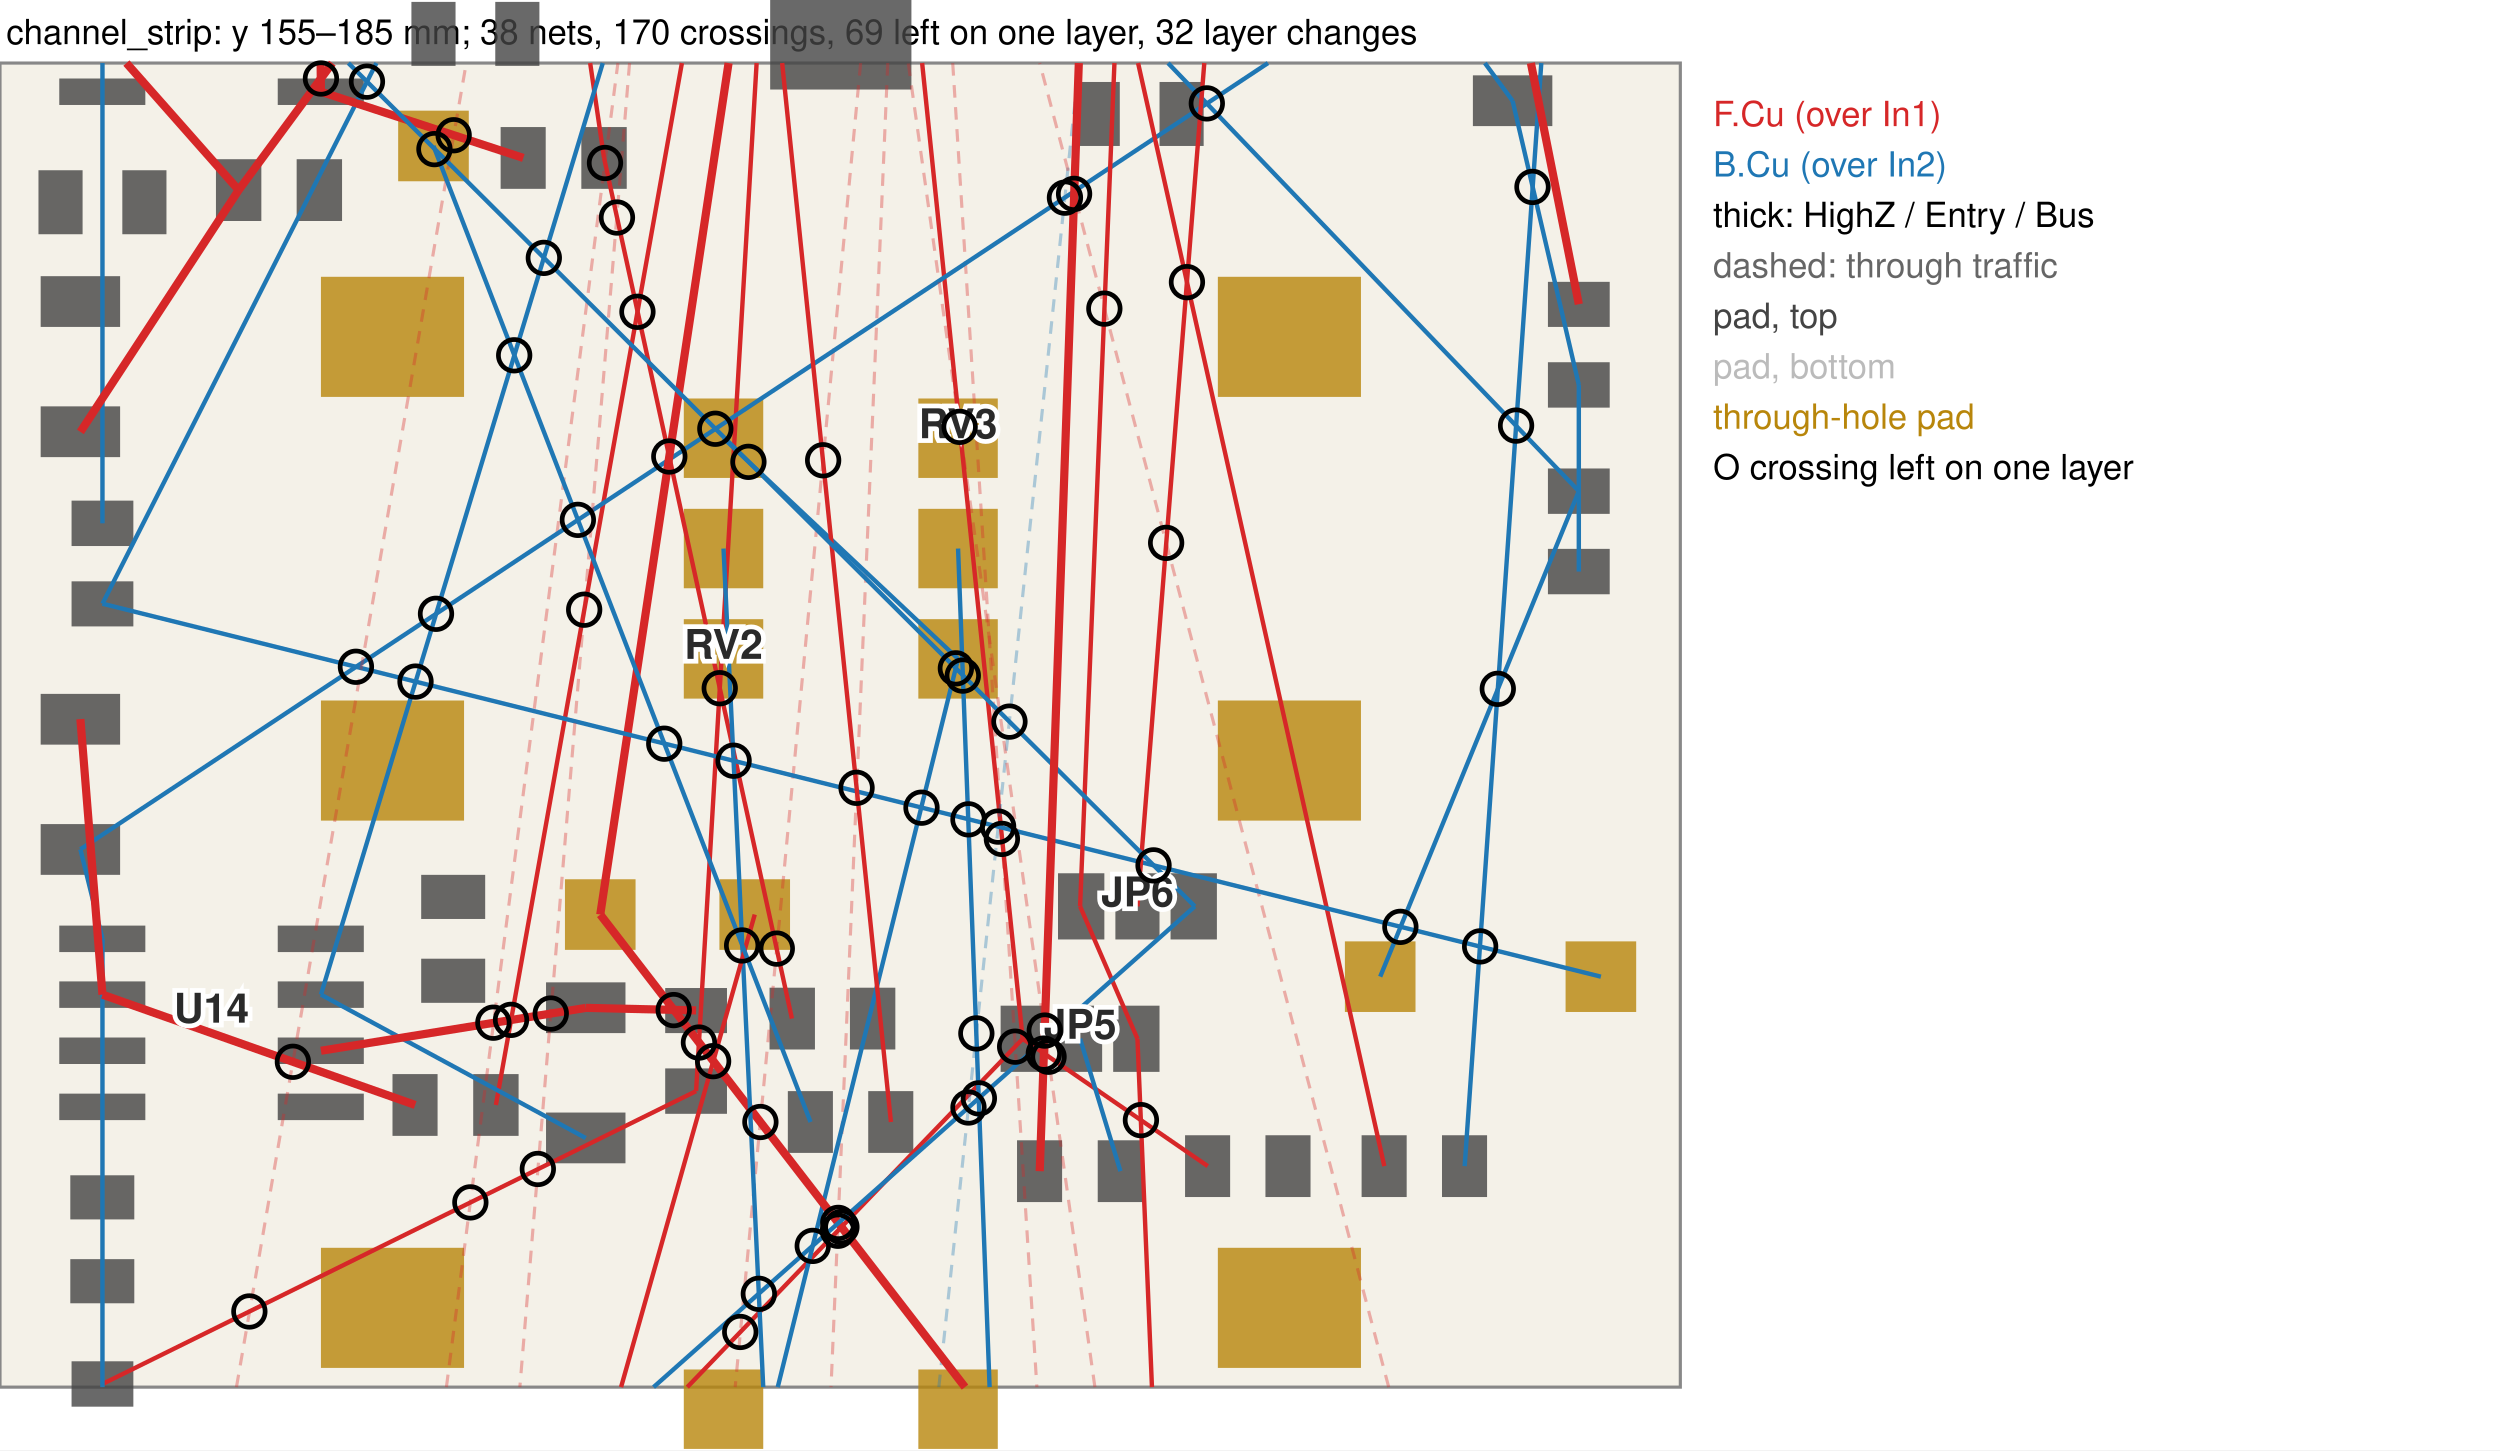
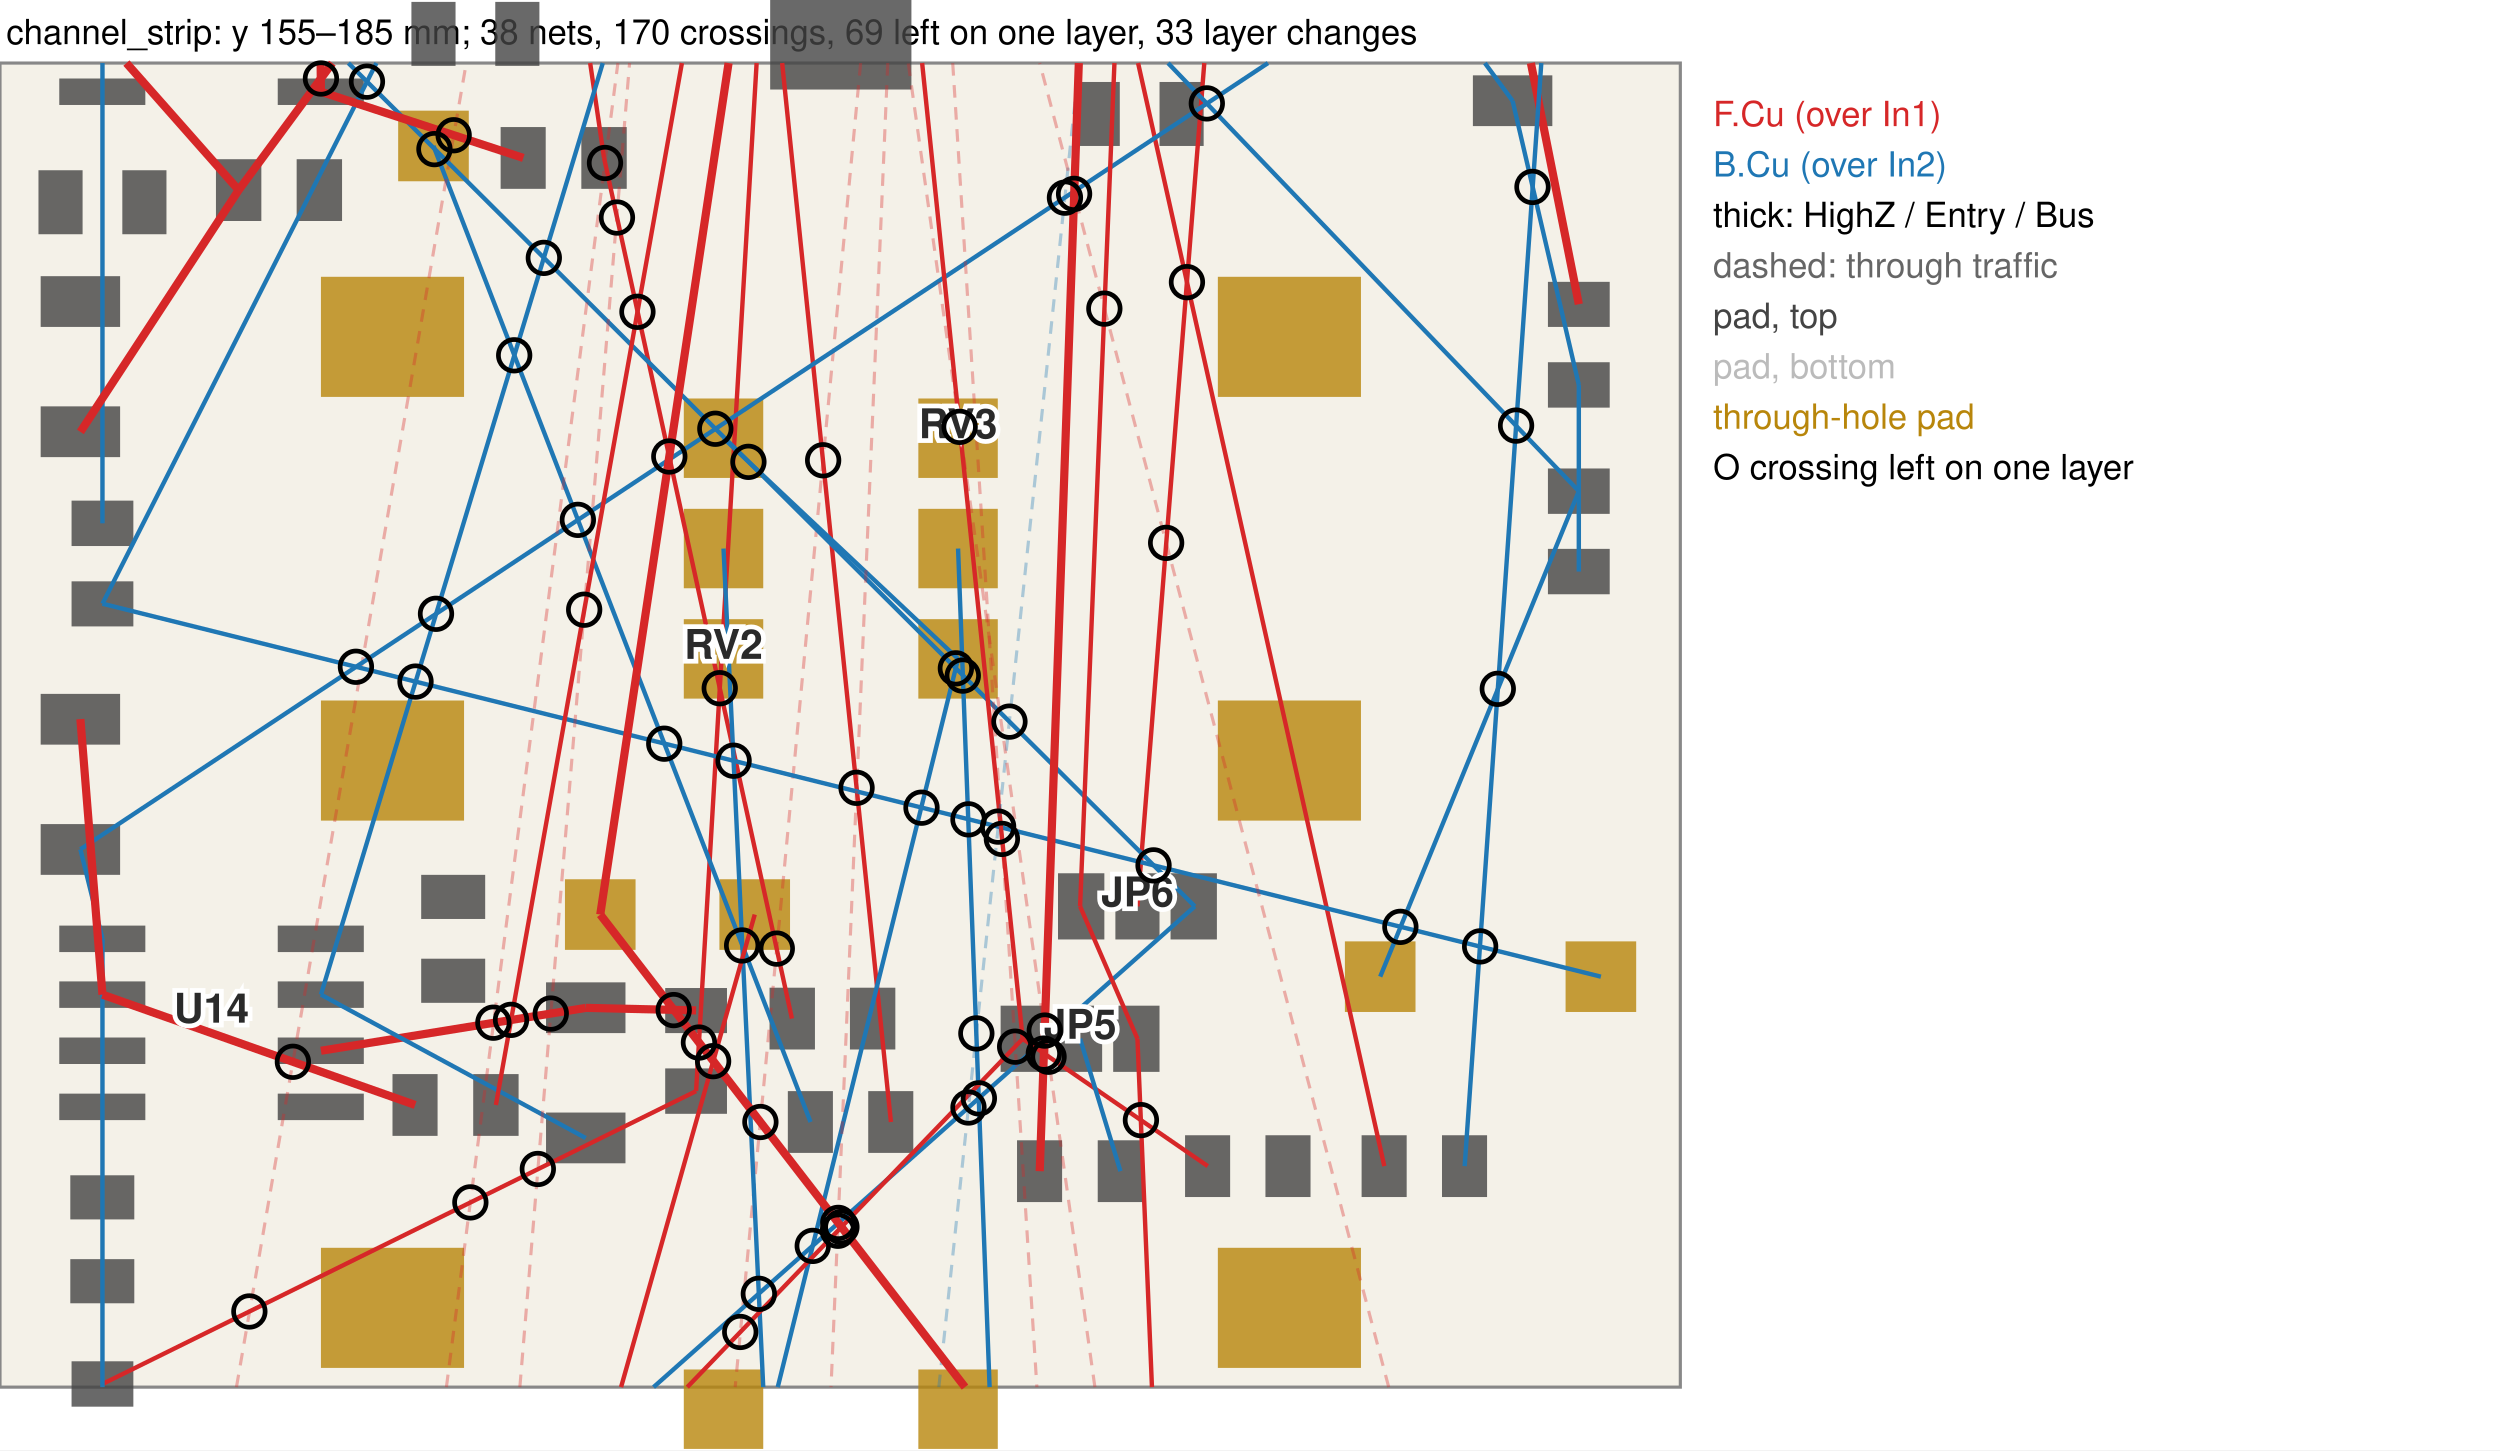
<svg xmlns="http://www.w3.org/2000/svg" width="793" height="460" font-family="Helvetica" font-size="11">
  <rect x="0" y="0" width="793" height="460" fill="white" />
  <rect x="0" y="20" width="533" height="420" fill="#f4f1e8" stroke="#888" />
-   <text x="2" y="14">channel_strip: y 155–185 mm; 38 nets, 170 crossings, 69 left on one layer, 32 layer changes</text>
-   <rect x="375.9" y="360.1" width="14.3" height="19.6" fill="#444" opacity="0.8" />
-   <rect x="401.4" y="360.1" width="14.3" height="19.6" fill="#444" opacity="0.8" />
-   <rect x="22.3" y="399.4" width="20.3" height="14.0" fill="#444" opacity="0.8" />
-   <rect x="22.3" y="372.8" width="20.3" height="14.0" fill="#444" opacity="0.8" />
-   <rect x="130.5" y="0.6" width="14.0" height="20.3" fill="#444" opacity="0.8" />
-   <rect x="157.1" y="0.6" width="14.0" height="20.3" fill="#444" opacity="0.8" />
-   <rect x="341.2" y="26.0" width="14.0" height="20.3" fill="#444" opacity="0.8" />
-   <rect x="367.8" y="26.0" width="14.0" height="20.3" fill="#444" opacity="0.8" />
+   <text x="2" y="14">channel_strip: y 155–185 mm; 38 nets, 170 crossings, 69 left on one layer, 33 layer changes</text>
+   <rect x="211.0" y="338.9" width="19.6" height="14.4" fill="#444" opacity="0.8" />
+   <rect x="211.0" y="313.4" width="19.6" height="14.3" fill="#444" opacity="0.8" />
+   <rect x="275.4" y="346.1" width="14.3" height="19.6" fill="#444" opacity="0.8" />
+   <rect x="249.9" y="346.1" width="14.3" height="19.6" fill="#444" opacity="0.8" />
+   <rect x="386.3" y="395.8" width="45.4" height="38.1" fill="#b8860b" opacity="0.8" />
+   <rect x="291.3" y="434.4" width="25.2" height="25.2" fill="#b8860b" opacity="0.8" />
  <rect x="244.1" y="313.3" width="14.4" height="19.6" fill="#444" opacity="0.8" />
  <rect x="269.6" y="313.3" width="14.4" height="19.6" fill="#444" opacity="0.8" />
-   <rect x="431.9" y="360.1" width="14.3" height="19.6" fill="#444" opacity="0.8" />
-   <rect x="457.4" y="360.1" width="14.3" height="19.6" fill="#444" opacity="0.8" />
-   <rect x="426.6" y="298.6" width="22.4" height="22.4" fill="#b8860b" opacity="0.8" />
-   <rect x="496.6" y="298.6" width="22.4" height="22.4" fill="#b8860b" opacity="0.8" />
-   <rect x="184.4" y="40.3" width="14.4" height="19.6" fill="#444" opacity="0.8" />
-   <rect x="158.8" y="40.3" width="14.3" height="19.6" fill="#444" opacity="0.8" />
-   <rect x="173.2" y="352.9" width="25.2" height="16.1" fill="#444" opacity="0.8" />
-   <rect x="173.2" y="311.6" width="25.2" height="16.1" fill="#444" opacity="0.8" />
-   <rect x="244.3" y="-16.4" width="44.8" height="44.8" fill="#444" opacity="0.8" />
+   <rect x="491.0" y="114.9" width="19.6" height="14.4" fill="#444" opacity="0.8" />
+   <rect x="491.0" y="89.4" width="19.6" height="14.3" fill="#444" opacity="0.8" />
+   <rect x="101.8" y="222.2" width="45.4" height="38.1" fill="#b8860b" opacity="0.8" />
+   <rect x="101.8" y="87.8" width="45.4" height="38.1" fill="#b8860b" opacity="0.8" />
+   <rect x="216.9" y="196.4" width="25.2" height="25.2" fill="#b8860b" opacity="0.8" />
+   <rect x="216.9" y="161.4" width="25.2" height="25.2" fill="#b8860b" opacity="0.8" />
+   <rect x="216.9" y="126.4" width="25.2" height="25.2" fill="#b8860b" opacity="0.8" />
  <rect x="18.8" y="293.6" width="27.3" height="8.4" fill="#444" opacity="0.8" />
  <rect x="18.8" y="311.3" width="27.3" height="8.4" fill="#444" opacity="0.8" />
  <rect x="18.8" y="329.1" width="27.3" height="8.4" fill="#444" opacity="0.8" />
  <rect x="18.8" y="346.9" width="27.3" height="8.4" fill="#444" opacity="0.8" />
  <rect x="88.1" y="346.9" width="27.3" height="8.4" fill="#444" opacity="0.8" />
  <rect x="88.1" y="329.1" width="27.3" height="8.4" fill="#444" opacity="0.8" />
  <rect x="88.1" y="311.3" width="27.3" height="8.4" fill="#444" opacity="0.8" />
  <rect x="88.1" y="293.6" width="27.3" height="8.4" fill="#444" opacity="0.8" />
-   <rect x="491.0" y="174.1" width="19.6" height="14.4" fill="#444" opacity="0.8" />
-   <rect x="491.0" y="148.6" width="19.6" height="14.4" fill="#444" opacity="0.8" />
-   <rect x="22.7" y="184.4" width="19.6" height="14.3" fill="#444" opacity="0.8" />
-   <rect x="22.7" y="158.8" width="19.6" height="14.4" fill="#444" opacity="0.8" />
-   <rect x="211.0" y="338.9" width="19.6" height="14.4" fill="#444" opacity="0.8" />
-   <rect x="211.0" y="313.4" width="19.6" height="14.3" fill="#444" opacity="0.8" />
-   <rect x="133.6" y="304.1" width="20.3" height="14.0" fill="#444" opacity="0.8" />
-   <rect x="133.6" y="277.5" width="20.3" height="14.0" fill="#444" opacity="0.8" />
-   <rect x="18.8" y="24.9" width="27.3" height="8.4" fill="#444" opacity="0.8" />
-   <rect x="88.1" y="24.9" width="27.3" height="8.4" fill="#444" opacity="0.8" />
-   <rect x="150.1" y="340.7" width="14.4" height="19.6" fill="#444" opacity="0.8" />
-   <rect x="124.5" y="340.7" width="14.3" height="19.6" fill="#444" opacity="0.8" />
-   <rect x="12.2" y="54.0" width="14.0" height="20.3" fill="#444" opacity="0.8" />
-   <rect x="38.8" y="54.0" width="14.0" height="20.3" fill="#444" opacity="0.8" />
-   <rect x="386.3" y="395.8" width="45.4" height="38.1" fill="#b8860b" opacity="0.8" />
-   <rect x="291.3" y="434.4" width="25.2" height="25.2" fill="#b8860b" opacity="0.8" />
-   <rect x="101.8" y="222.2" width="45.4" height="38.1" fill="#b8860b" opacity="0.8" />
-   <rect x="101.8" y="87.8" width="45.4" height="38.1" fill="#b8860b" opacity="0.8" />
-   <rect x="216.9" y="196.4" width="25.2" height="25.2" fill="#b8860b" opacity="0.8" />
-   <rect x="216.9" y="161.4" width="25.2" height="25.2" fill="#b8860b" opacity="0.8" />
-   <rect x="216.9" y="126.4" width="25.2" height="25.2" fill="#b8860b" opacity="0.8" />
-   <rect x="12.9" y="128.9" width="25.2" height="16.1" fill="#444" opacity="0.8" />
-   <rect x="12.9" y="87.6" width="25.2" height="16.1" fill="#444" opacity="0.8" />
-   <rect x="275.4" y="346.1" width="14.3" height="19.6" fill="#444" opacity="0.8" />
-   <rect x="249.9" y="346.1" width="14.3" height="19.6" fill="#444" opacity="0.8" />
-   <rect x="22.7" y="431.8" width="19.6" height="14.4" fill="#444" opacity="0.8" />
-   <rect x="491.0" y="114.9" width="19.6" height="14.4" fill="#444" opacity="0.8" />
-   <rect x="491.0" y="89.4" width="19.6" height="14.3" fill="#444" opacity="0.8" />
-   <rect x="348.2" y="361.7" width="14.3" height="19.6" fill="#444" opacity="0.8" />
-   <rect x="322.6" y="361.7" width="14.3" height="19.6" fill="#444" opacity="0.8" />
-   <rect x="101.8" y="395.8" width="45.4" height="38.1" fill="#b8860b" opacity="0.8" />
-   <rect x="216.9" y="434.4" width="25.2" height="25.2" fill="#b8860b" opacity="0.8" />
-   <rect x="335.6" y="277.0" width="14.7" height="21.0" fill="#444" opacity="0.8" />
-   <rect x="353.8" y="277.0" width="14.0" height="21.0" fill="#444" opacity="0.8" />
-   <rect x="371.3" y="277.0" width="14.7" height="21.0" fill="#444" opacity="0.8" />
-   <rect x="68.5" y="50.5" width="14.4" height="19.6" fill="#444" opacity="0.8" />
-   <rect x="94.1" y="50.5" width="14.4" height="19.6" fill="#444" opacity="0.8" />
-   <rect x="317.4" y="319.0" width="14.7" height="21.0" fill="#444" opacity="0.8" />
-   <rect x="335.6" y="319.0" width="14.0" height="21.0" fill="#444" opacity="0.8" />
-   <rect x="353.1" y="319.0" width="14.7" height="21.0" fill="#444" opacity="0.8" />
-   <rect x="12.9" y="261.4" width="25.2" height="16.1" fill="#444" opacity="0.8" />
-   <rect x="12.9" y="220.1" width="25.2" height="16.1" fill="#444" opacity="0.8" />
  <rect x="386.3" y="87.8" width="45.4" height="38.1" fill="#b8860b" opacity="0.8" />
  <rect x="386.3" y="222.2" width="45.4" height="38.1" fill="#b8860b" opacity="0.8" />
  <rect x="291.3" y="126.4" width="25.2" height="25.2" fill="#b8860b" opacity="0.8" />
  <rect x="291.3" y="161.4" width="25.2" height="25.2" fill="#b8860b" opacity="0.8" />
  <rect x="291.3" y="196.4" width="25.2" height="25.2" fill="#b8860b" opacity="0.8" />
+   <rect x="22.7" y="431.8" width="19.6" height="14.4" fill="#444" opacity="0.8" />
+   <rect x="426.6" y="298.6" width="22.4" height="22.4" fill="#b8860b" opacity="0.8" />
+   <rect x="496.6" y="298.6" width="22.4" height="22.4" fill="#b8860b" opacity="0.8" />
+   <rect x="348.2" y="361.7" width="14.3" height="19.6" fill="#444" opacity="0.8" />
+   <rect x="322.6" y="361.7" width="14.3" height="19.6" fill="#444" opacity="0.8" />
+   <rect x="101.8" y="395.8" width="45.4" height="38.1" fill="#b8860b" opacity="0.8" />
+   <rect x="216.9" y="434.4" width="25.2" height="25.2" fill="#b8860b" opacity="0.8" />
+   <rect x="184.4" y="40.3" width="14.4" height="19.6" fill="#444" opacity="0.8" />
+   <rect x="158.8" y="40.3" width="14.3" height="19.6" fill="#444" opacity="0.8" />
+   <rect x="244.3" y="-16.4" width="44.8" height="44.8" fill="#444" opacity="0.8" />
+   <rect x="317.4" y="319.0" width="14.7" height="21.0" fill="#444" opacity="0.8" />
+   <rect x="335.6" y="319.0" width="14.0" height="21.0" fill="#444" opacity="0.8" />
+   <rect x="353.1" y="319.0" width="14.7" height="21.0" fill="#444" opacity="0.8" />
+   <rect x="18.8" y="24.9" width="27.3" height="8.4" fill="#444" opacity="0.8" />
+   <rect x="88.1" y="24.9" width="27.3" height="8.4" fill="#444" opacity="0.8" />
+   <rect x="173.2" y="352.9" width="25.2" height="16.1" fill="#444" opacity="0.8" />
+   <rect x="173.2" y="311.6" width="25.2" height="16.1" fill="#444" opacity="0.8" />
+   <rect x="12.2" y="54.0" width="14.0" height="20.3" fill="#444" opacity="0.8" />
+   <rect x="38.8" y="54.0" width="14.0" height="20.3" fill="#444" opacity="0.8" />
+   <rect x="341.2" y="26.0" width="14.0" height="20.3" fill="#444" opacity="0.8" />
+   <rect x="367.8" y="26.0" width="14.0" height="20.3" fill="#444" opacity="0.8" />
+   <rect x="133.6" y="304.1" width="20.3" height="14.0" fill="#444" opacity="0.8" />
+   <rect x="133.6" y="277.5" width="20.3" height="14.0" fill="#444" opacity="0.8" />
  <rect x="467.2" y="23.9" width="25.2" height="16.1" fill="#444" opacity="0.8" />
+   <rect x="491.0" y="174.1" width="19.6" height="14.4" fill="#444" opacity="0.8" />
+   <rect x="491.0" y="148.6" width="19.6" height="14.4" fill="#444" opacity="0.8" />
+   <rect x="12.9" y="261.4" width="25.2" height="16.1" fill="#444" opacity="0.8" />
+   <rect x="12.9" y="220.1" width="25.2" height="16.1" fill="#444" opacity="0.8" />
+   <rect x="375.9" y="360.1" width="14.3" height="19.6" fill="#444" opacity="0.8" />
+   <rect x="401.4" y="360.1" width="14.3" height="19.6" fill="#444" opacity="0.8" />
+   <rect x="150.1" y="340.7" width="14.4" height="19.6" fill="#444" opacity="0.8" />
+   <rect x="124.5" y="340.7" width="14.3" height="19.6" fill="#444" opacity="0.8" />
+   <rect x="431.9" y="360.1" width="14.3" height="19.6" fill="#444" opacity="0.8" />
+   <rect x="457.4" y="360.1" width="14.3" height="19.6" fill="#444" opacity="0.8" />
+   <rect x="68.5" y="50.5" width="14.4" height="19.6" fill="#444" opacity="0.8" />
+   <rect x="94.1" y="50.5" width="14.4" height="19.6" fill="#444" opacity="0.8" />
+   <rect x="130.5" y="0.6" width="14.0" height="20.3" fill="#444" opacity="0.8" />
+   <rect x="157.1" y="0.6" width="14.0" height="20.3" fill="#444" opacity="0.8" />
+   <rect x="22.3" y="399.4" width="20.3" height="14.0" fill="#444" opacity="0.8" />
+   <rect x="22.3" y="372.8" width="20.3" height="14.0" fill="#444" opacity="0.8" />
+   <rect x="12.9" y="128.9" width="25.2" height="16.1" fill="#444" opacity="0.8" />
+   <rect x="12.9" y="87.6" width="25.2" height="16.1" fill="#444" opacity="0.8" />
+   <rect x="22.7" y="184.4" width="19.6" height="14.3" fill="#444" opacity="0.8" />
+   <rect x="22.7" y="158.8" width="19.6" height="14.4" fill="#444" opacity="0.8" />
+   <rect x="335.6" y="277.0" width="14.7" height="21.0" fill="#444" opacity="0.8" />
+   <rect x="353.8" y="277.0" width="14.0" height="21.0" fill="#444" opacity="0.8" />
+   <rect x="371.3" y="277.0" width="14.7" height="21.0" fill="#444" opacity="0.8" />
+   <rect x="126.3" y="35.1" width="22.4" height="22.4" fill="#b8860b" opacity="0.8" />
  <rect x="228.2" y="278.9" width="22.4" height="22.4" fill="#b8860b" opacity="0.8" />
  <rect x="179.2" y="278.9" width="22.4" height="22.4" fill="#b8860b" opacity="0.8" />
-   <rect x="126.3" y="35.1" width="22.4" height="22.4" fill="#b8860b" opacity="0.8" />
-   <line x1="141.6" y1="440.0" x2="196.0" y2="20.0" stroke="#d62728" stroke-width="1" opacity="0.35" stroke-dasharray="4 3" />
-   <line x1="383.1" y1="369.9" x2="324.4" y2="329.5" stroke="#d62728" stroke-width="1.4" />
-   <line x1="324.4" y1="329.5" x2="218.0" y2="440.0" stroke="#d62728" stroke-width="1.4" />
+   <line x1="273.0" y1="20.0" x2="233.2" y2="440.0" stroke="#d62728" stroke-width="1" opacity="0.35" stroke-dasharray="4 3" />
+   <line x1="32.5" y1="20.0" x2="32.5" y2="166.0" stroke="#1f77b4" stroke-width="1.4" />
+   <line x1="382.0" y1="20.0" x2="360.8" y2="287.5" stroke="#d62728" stroke-width="1.4" />
+   <line x1="361.0" y1="20.0" x2="439.1" y2="369.9" stroke="#d62728" stroke-width="1.4" />
+   <line x1="485.6" y1="20.0" x2="500.8" y2="96.5" stroke="#d62728" stroke-width="2.6" />
+   <line x1="220.8" y1="346.1" x2="32.5" y2="439.0" stroke="#d62728" stroke-width="1.4" />
+   <line x1="220.8" y1="346.1" x2="240.0" y2="20.0" stroke="#d62728" stroke-width="1.4" />
+   <line x1="220.8" y1="320.5" x2="185.8" y2="319.7" stroke="#d62728" stroke-width="2.6" />
+   <line x1="185.8" y1="319.7" x2="101.8" y2="333.3" stroke="#d62728" stroke-width="2.6" />
+   <line x1="282.6" y1="355.9" x2="248.1" y2="20.0" stroke="#d62728" stroke-width="1.4" />
+   <line x1="257.1" y1="355.9" x2="137.5" y2="46.3" stroke="#1f77b4" stroke-width="1.4" />
+   <line x1="251.2" y1="323.1" x2="191.6" y2="50.1" stroke="#d62728" stroke-width="1.4" />
+   <line x1="191.6" y1="50.1" x2="187.2" y2="20.0" stroke="#d62728" stroke-width="1.4" />
+   <line x1="500.8" y1="122.1" x2="500.8" y2="181.3" stroke="#1f77b4" stroke-width="1.4" />
+   <line x1="500.8" y1="122.1" x2="479.8" y2="32.0" stroke="#1f77b4" stroke-width="1.4" />
+   <line x1="479.8" y1="32.0" x2="471.0" y2="20.0" stroke="#1f77b4" stroke-width="1.4" />
+   <line x1="229.5" y1="174.0" x2="242.1" y2="440.0" stroke="#1f77b4" stroke-width="1.4" />
+   <line x1="229.5" y1="139.0" x2="303.9" y2="209.0" stroke="#1f77b4" stroke-width="1.4" />
+   <line x1="303.9" y1="209.0" x2="246.7" y2="440.0" stroke="#1f77b4" stroke-width="1.4" />
+   <line x1="75.0" y1="440.0" x2="147.9" y2="20.0" stroke="#d62728" stroke-width="1" opacity="0.35" stroke-dasharray="4 3" />
+   <line x1="370.5" y1="20.0" x2="500.8" y2="155.8" stroke="#1f77b4" stroke-width="1.4" />
+   <line x1="500.8" y1="155.8" x2="437.8" y2="309.8" stroke="#1f77b4" stroke-width="1.4" />
+   <line x1="119.4" y1="20.0" x2="32.5" y2="191.5" stroke="#1f77b4" stroke-width="1.4" />
+   <line x1="32.5" y1="191.5" x2="507.8" y2="309.8" stroke="#1f77b4" stroke-width="1.4" />
+   <line x1="32.5" y1="297.8" x2="25.5" y2="269.4" stroke="#1f77b4" stroke-width="1.4" />
+   <line x1="32.5" y1="297.8" x2="32.5" y2="440.0" stroke="#1f77b4" stroke-width="1.4" />
+   <line x1="25.5" y1="269.4" x2="402.2" y2="20.0" stroke="#1f77b4" stroke-width="1.4" />
+   <line x1="32.5" y1="315.5" x2="25.5" y2="228.1" stroke="#d62728" stroke-width="2.6" />
+   <line x1="32.5" y1="315.5" x2="131.7" y2="350.5" stroke="#d62728" stroke-width="2.6" />
+   <line x1="101.8" y1="315.5" x2="185.8" y2="361.0" stroke="#1f77b4" stroke-width="1.4" />
+   <line x1="101.8" y1="315.5" x2="191.2" y2="20.0" stroke="#1f77b4" stroke-width="1.4" />
+   <line x1="303.9" y1="174.0" x2="313.9" y2="440.0" stroke="#1f77b4" stroke-width="1.4" />
+   <line x1="207.3" y1="440.0" x2="379.0" y2="287.5" stroke="#1f77b4" stroke-width="1.4" />
+   <line x1="379.0" y1="287.5" x2="110.5" y2="20.0" stroke="#1f77b4" stroke-width="1.4" />
+   <line x1="218.0" y1="440.0" x2="324.4" y2="329.5" stroke="#d62728" stroke-width="1.4" />
+   <line x1="324.4" y1="329.5" x2="383.1" y2="369.9" stroke="#d62728" stroke-width="1.4" />
  <line x1="324.4" y1="329.5" x2="292.5" y2="20.0" stroke="#d62728" stroke-width="1.4" />
-   <line x1="471.0" y1="20.0" x2="479.8" y2="32.0" stroke="#1f77b4" stroke-width="1.4" />
-   <line x1="479.8" y1="32.0" x2="500.8" y2="122.1" stroke="#1f77b4" stroke-width="1.4" />
-   <line x1="500.8" y1="122.1" x2="500.8" y2="181.3" stroke="#1f77b4" stroke-width="1.4" />
-   <line x1="273.0" y1="20.0" x2="233.2" y2="440.0" stroke="#d62728" stroke-width="1" opacity="0.35" stroke-dasharray="4 3" />
+   <line x1="297.8" y1="440.0" x2="342.3" y2="20.0" stroke="#1f77b4" stroke-width="1" opacity="0.35" stroke-dasharray="4 3" />
+   <line x1="306.1" y1="440.0" x2="190.4" y2="290.1" stroke="#d62728" stroke-width="2.6" />
+   <line x1="190.4" y1="290.1" x2="231.1" y2="20.0" stroke="#d62728" stroke-width="2.6" />
+   <line x1="355.4" y1="371.5" x2="342.6" y2="329.5" stroke="#1f77b4" stroke-width="1.4" />
+   <line x1="329.8" y1="371.5" x2="342.2" y2="20.0" stroke="#d62728" stroke-width="2.6" />
  <line x1="281.6" y1="20.0" x2="263.6" y2="440.0" stroke="#d62728" stroke-width="1" opacity="0.35" stroke-dasharray="4 3" />
  <line x1="216.3" y1="20.0" x2="157.3" y2="350.5" stroke="#d62728" stroke-width="1.4" />
  <line x1="302.2" y1="20.0" x2="328.9" y2="440.0" stroke="#d62728" stroke-width="1" opacity="0.35" stroke-dasharray="4 3" />
-   <line x1="240.0" y1="20.0" x2="220.8" y2="346.1" stroke="#d62728" stroke-width="1.4" />
-   <line x1="220.8" y1="346.1" x2="32.5" y2="439.0" stroke="#d62728" stroke-width="1.4" />
-   <line x1="402.2" y1="20.0" x2="25.5" y2="269.4" stroke="#1f77b4" stroke-width="1.4" />
-   <line x1="25.5" y1="269.4" x2="32.5" y2="297.8" stroke="#1f77b4" stroke-width="1.4" />
-   <line x1="32.5" y1="297.8" x2="32.5" y2="440.0" stroke="#1f77b4" stroke-width="1.4" />
-   <line x1="251.2" y1="323.1" x2="191.6" y2="50.1" stroke="#d62728" stroke-width="1.4" />
-   <line x1="191.6" y1="50.1" x2="187.2" y2="20.0" stroke="#d62728" stroke-width="1.4" />
-   <line x1="488.9" y1="20.0" x2="464.6" y2="369.9" stroke="#1f77b4" stroke-width="1.4" />
-   <line x1="297.8" y1="440.0" x2="342.3" y2="20.0" stroke="#1f77b4" stroke-width="1" opacity="0.35" stroke-dasharray="4 3" />
-   <line x1="439.1" y1="369.9" x2="361.0" y2="20.0" stroke="#d62728" stroke-width="1.4" />
-   <line x1="440.5" y1="440.0" x2="329.8" y2="20.0" stroke="#d62728" stroke-width="1" opacity="0.35" stroke-dasharray="4 3" />
-   <line x1="246.7" y1="440.0" x2="303.9" y2="209.0" stroke="#1f77b4" stroke-width="1.4" />
-   <line x1="303.9" y1="209.0" x2="229.5" y2="139.0" stroke="#1f77b4" stroke-width="1.4" />
-   <line x1="306.1" y1="440.0" x2="190.4" y2="290.1" stroke="#d62728" stroke-width="2.6" />
-   <line x1="190.4" y1="290.1" x2="231.1" y2="20.0" stroke="#d62728" stroke-width="2.6" />
-   <line x1="191.2" y1="20.0" x2="101.8" y2="315.5" stroke="#1f77b4" stroke-width="1.4" />
-   <line x1="101.8" y1="315.5" x2="185.8" y2="361.0" stroke="#1f77b4" stroke-width="1.4" />
-   <line x1="242.1" y1="440.0" x2="229.5" y2="174.0" stroke="#1f77b4" stroke-width="1.4" />
-   <line x1="437.8" y1="309.8" x2="500.8" y2="155.8" stroke="#1f77b4" stroke-width="1.4" />
-   <line x1="500.8" y1="155.8" x2="370.5" y2="20.0" stroke="#1f77b4" stroke-width="1.4" />
-   <line x1="507.8" y1="309.8" x2="32.5" y2="191.5" stroke="#1f77b4" stroke-width="1.4" />
-   <line x1="32.5" y1="191.5" x2="119.4" y2="20.0" stroke="#1f77b4" stroke-width="1.4" />
-   <line x1="75.0" y1="440.0" x2="147.9" y2="20.0" stroke="#d62728" stroke-width="1" opacity="0.35" stroke-dasharray="4 3" />
-   <line x1="313.9" y1="440.0" x2="303.9" y2="174.0" stroke="#1f77b4" stroke-width="1.4" />
-   <line x1="382.0" y1="20.0" x2="360.8" y2="287.5" stroke="#d62728" stroke-width="1.4" />
  <line x1="166.0" y1="50.1" x2="101.8" y2="29.1" stroke="#d62728" stroke-width="2.6" />
  <line x1="101.8" y1="29.1" x2="101.7" y2="20.0" stroke="#d62728" stroke-width="2.6" />
-   <line x1="248.1" y1="20.0" x2="282.6" y2="355.9" stroke="#d62728" stroke-width="1.4" />
-   <line x1="185.8" y1="319.7" x2="220.8" y2="320.5" stroke="#d62728" stroke-width="2.6" />
-   <line x1="185.8" y1="319.7" x2="101.8" y2="333.3" stroke="#d62728" stroke-width="2.6" />
-   <line x1="32.5" y1="315.5" x2="25.5" y2="228.1" stroke="#d62728" stroke-width="2.6" />
-   <line x1="32.5" y1="315.5" x2="131.7" y2="350.5" stroke="#d62728" stroke-width="2.6" />
-   <line x1="197.0" y1="440.0" x2="239.4" y2="290.1" stroke="#d62728" stroke-width="1.4" />
-   <line x1="32.5" y1="166.0" x2="32.5" y2="20.0" stroke="#1f77b4" stroke-width="1.4" />
-   <line x1="365.4" y1="440.0" x2="360.8" y2="329.5" stroke="#d62728" stroke-width="1.4" />
  <line x1="360.8" y1="329.5" x2="342.6" y2="287.5" stroke="#d62728" stroke-width="1.4" />
+   <line x1="360.8" y1="329.5" x2="365.4" y2="440.0" stroke="#d62728" stroke-width="1.4" />
  <line x1="342.6" y1="287.5" x2="353.5" y2="20.0" stroke="#d62728" stroke-width="1.4" />
-   <line x1="347.3" y1="440.0" x2="288.1" y2="20.0" stroke="#d62728" stroke-width="1" opacity="0.35" stroke-dasharray="4 3" />
  <line x1="40.1" y1="20.0" x2="75.7" y2="60.3" stroke="#d62728" stroke-width="2.6" />
  <line x1="75.7" y1="60.3" x2="25.5" y2="137.0" stroke="#d62728" stroke-width="2.6" />
  <line x1="75.7" y1="60.3" x2="105.4" y2="20.0" stroke="#d62728" stroke-width="2.6" />
-   <line x1="110.5" y1="20.0" x2="379.0" y2="287.5" stroke="#1f77b4" stroke-width="1.4" />
-   <line x1="379.0" y1="287.5" x2="207.3" y2="440.0" stroke="#1f77b4" stroke-width="1.4" />
-   <line x1="485.6" y1="20.0" x2="500.8" y2="96.5" stroke="#d62728" stroke-width="2.6" />
-   <line x1="199.7" y1="20.0" x2="164.9" y2="440.0" stroke="#d62728" stroke-width="1" opacity="0.35" stroke-dasharray="4 3" />
-   <line x1="257.1" y1="355.9" x2="137.5" y2="46.3" stroke="#1f77b4" stroke-width="1.4" />
-   <line x1="355.4" y1="371.5" x2="342.6" y2="329.5" stroke="#1f77b4" stroke-width="1.4" />
-   <line x1="329.8" y1="371.5" x2="342.2" y2="20.0" stroke="#d62728" stroke-width="2.6" />
+   <line x1="164.9" y1="440.0" x2="199.7" y2="20.0" stroke="#d62728" stroke-width="1" opacity="0.35" stroke-dasharray="4 3" />
+   <line x1="197.0" y1="440.0" x2="239.4" y2="290.1" stroke="#d62728" stroke-width="1.4" />
+   <line x1="141.6" y1="440.0" x2="196.0" y2="20.0" stroke="#d62728" stroke-width="1" opacity="0.35" stroke-dasharray="4 3" />
+   <line x1="347.3" y1="440.0" x2="288.1" y2="20.0" stroke="#d62728" stroke-width="1" opacity="0.35" stroke-dasharray="4 3" />
+   <line x1="440.5" y1="440.0" x2="329.8" y2="20.0" stroke="#d62728" stroke-width="1" opacity="0.35" stroke-dasharray="4 3" />
+   <line x1="464.6" y1="369.9" x2="488.9" y2="20.0" stroke="#1f77b4" stroke-width="1.4" />
+   <text x="229.5" y="209.0" font-size="13" font-weight="bold" fill="#2a2a2a" text-anchor="middle" stroke="white" stroke-width="3" paint-order="stroke">RV2</text>
  <text x="67.1" y="324.4" font-size="13" font-weight="bold" fill="#2a2a2a" text-anchor="middle" stroke="white" stroke-width="3" paint-order="stroke">U14</text>
-   <text x="229.5" y="209.0" font-size="13" font-weight="bold" fill="#2a2a2a" text-anchor="middle" stroke="white" stroke-width="3" paint-order="stroke">RV2</text>
+   <text x="303.9" y="139.0" font-size="13" font-weight="bold" fill="#2a2a2a" text-anchor="middle" stroke="white" stroke-width="3" paint-order="stroke">RV3</text>
+   <text x="342.6" y="329.5" font-size="13" font-weight="bold" fill="#2a2a2a" text-anchor="middle" stroke="white" stroke-width="3" paint-order="stroke">JP5</text>
  <text x="360.8" y="287.5" font-size="13" font-weight="bold" fill="#2a2a2a" text-anchor="middle" stroke="white" stroke-width="3" paint-order="stroke">JP6</text>
-   <text x="342.6" y="329.5" font-size="13" font-weight="bold" fill="#2a2a2a" text-anchor="middle" stroke="white" stroke-width="3" paint-order="stroke">JP5</text>
-   <text x="303.9" y="139.0" font-size="13" font-weight="bold" fill="#2a2a2a" text-anchor="middle" stroke="white" stroke-width="3" paint-order="stroke">RV3</text>
+   <circle cx="261.1" cy="146.0" r="5" fill="none" stroke="black" stroke-width="1.5" />
+   <circle cx="246.4" cy="300.9" r="5" fill="none" stroke="black" stroke-width="1.5" />
+   <circle cx="234.8" cy="422.5" r="5" fill="none" stroke="black" stroke-width="1.5" />
+   <circle cx="241.2" cy="355.9" r="5" fill="none" stroke="black" stroke-width="1.5" />
+   <circle cx="376.5" cy="89.5" r="5" fill="none" stroke="black" stroke-width="1.5" />
+   <circle cx="369.9" cy="172.2" r="5" fill="none" stroke="black" stroke-width="1.5" />
+   <circle cx="79.1" cy="416.0" r="5" fill="none" stroke="black" stroke-width="1.5" />
+   <circle cx="170.6" cy="370.8" r="5" fill="none" stroke="black" stroke-width="1.5" />
  <circle cx="149.2" cy="381.4" r="5" fill="none" stroke="black" stroke-width="1.5" />
+   <circle cx="228.3" cy="218.3" r="5" fill="none" stroke="black" stroke-width="1.5" />
+   <circle cx="221.7" cy="330.7" r="5" fill="none" stroke="black" stroke-width="1.5" />
+   <circle cx="213.7" cy="320.4" r="5" fill="none" stroke="black" stroke-width="1.5" />
+   <circle cx="162.1" cy="323.5" r="5" fill="none" stroke="black" stroke-width="1.5" />
+   <circle cx="174.7" cy="321.5" r="5" fill="none" stroke="black" stroke-width="1.5" />
+   <circle cx="156.5" cy="324.4" r="5" fill="none" stroke="black" stroke-width="1.5" />
+   <circle cx="271.7" cy="249.9" r="5" fill="none" stroke="black" stroke-width="1.5" />
+   <circle cx="235.4" cy="299.9" r="5" fill="none" stroke="black" stroke-width="1.5" />
+   <circle cx="210.7" cy="235.9" r="5" fill="none" stroke="black" stroke-width="1.5" />
+   <circle cx="183.3" cy="164.9" r="5" fill="none" stroke="black" stroke-width="1.5" />
+   <circle cx="163.1" cy="112.7" r="5" fill="none" stroke="black" stroke-width="1.5" />
+   <circle cx="137.8" cy="47.3" r="5" fill="none" stroke="black" stroke-width="1.5" />
+   <circle cx="212.3" cy="144.8" r="5" fill="none" stroke="black" stroke-width="1.5" />
+   <circle cx="202.2" cy="98.9" r="5" fill="none" stroke="black" stroke-width="1.5" />
+   <circle cx="195.7" cy="69.0" r="5" fill="none" stroke="black" stroke-width="1.5" />
  <circle cx="191.9" cy="51.7" r="5" fill="none" stroke="black" stroke-width="1.5" />
-   <circle cx="156.5" cy="324.4" r="5" fill="none" stroke="black" stroke-width="1.5" />
+   <circle cx="486.1" cy="59.3" r="5" fill="none" stroke="black" stroke-width="1.5" />
+   <circle cx="232.7" cy="241.3" r="5" fill="none" stroke="black" stroke-width="1.5" />
+   <circle cx="240.7" cy="410.4" r="5" fill="none" stroke="black" stroke-width="1.5" />
+   <circle cx="237.4" cy="146.5" r="5" fill="none" stroke="black" stroke-width="1.5" />
+   <circle cx="292.3" cy="256.2" r="5" fill="none" stroke="black" stroke-width="1.5" />
+   <circle cx="257.8" cy="395.2" r="5" fill="none" stroke="black" stroke-width="1.5" />
+   <circle cx="303.2" cy="212.0" r="5" fill="none" stroke="black" stroke-width="1.5" />
+   <circle cx="92.9" cy="336.8" r="5" fill="none" stroke="black" stroke-width="1.5" />
+   <circle cx="143.9" cy="42.9" r="5" fill="none" stroke="black" stroke-width="1.5" />
+   <circle cx="382.8" cy="32.8" r="5" fill="none" stroke="black" stroke-width="1.5" />
+   <circle cx="480.9" cy="135.0" r="5" fill="none" stroke="black" stroke-width="1.5" />
+   <circle cx="444.2" cy="294.0" r="5" fill="none" stroke="black" stroke-width="1.5" />
+   <circle cx="475.1" cy="218.5" r="5" fill="none" stroke="black" stroke-width="1.5" />
+   <circle cx="116.4" cy="25.9" r="5" fill="none" stroke="black" stroke-width="1.5" />
+   <circle cx="112.9" cy="211.5" r="5" fill="none" stroke="black" stroke-width="1.5" />
+   <circle cx="131.8" cy="216.2" r="5" fill="none" stroke="black" stroke-width="1.5" />
+   <circle cx="307.2" cy="259.9" r="5" fill="none" stroke="black" stroke-width="1.5" />
+   <circle cx="365.9" cy="274.5" r="5" fill="none" stroke="black" stroke-width="1.5" />
+   <circle cx="316.6" cy="262.2" r="5" fill="none" stroke="black" stroke-width="1.5" />
+   <circle cx="469.5" cy="300.2" r="5" fill="none" stroke="black" stroke-width="1.5" />
+   <circle cx="138.3" cy="194.7" r="5" fill="none" stroke="black" stroke-width="1.5" />
+   <circle cx="226.9" cy="136.0" r="5" fill="none" stroke="black" stroke-width="1.5" />
+   <circle cx="337.8" cy="62.7" r="5" fill="none" stroke="black" stroke-width="1.5" />
+   <circle cx="172.5" cy="81.8" r="5" fill="none" stroke="black" stroke-width="1.5" />
+   <circle cx="310.5" cy="348.4" r="5" fill="none" stroke="black" stroke-width="1.5" />
+   <circle cx="305.4" cy="214.3" r="5" fill="none" stroke="black" stroke-width="1.5" />
+   <circle cx="309.7" cy="327.8" r="5" fill="none" stroke="black" stroke-width="1.5" />
+   <circle cx="307.2" cy="351.3" r="5" fill="none" stroke="black" stroke-width="1.5" />
+   <circle cx="320.2" cy="228.9" r="5" fill="none" stroke="black" stroke-width="1.5" />
+   <circle cx="266.9" cy="389.2" r="5" fill="none" stroke="black" stroke-width="1.5" />
+   <circle cx="265.8" cy="390.4" r="5" fill="none" stroke="black" stroke-width="1.5" />
+   <circle cx="322.0" cy="332.0" r="5" fill="none" stroke="black" stroke-width="1.5" />
+   <circle cx="331.1" cy="334.2" r="5" fill="none" stroke="black" stroke-width="1.5" />
  <circle cx="361.9" cy="355.3" r="5" fill="none" stroke="black" stroke-width="1.5" />
  <circle cx="332.6" cy="335.2" r="5" fill="none" stroke="black" stroke-width="1.5" />
-   <circle cx="331.1" cy="334.2" r="5" fill="none" stroke="black" stroke-width="1.5" />
-   <circle cx="234.8" cy="422.5" r="5" fill="none" stroke="black" stroke-width="1.5" />
-   <circle cx="265.8" cy="390.4" r="5" fill="none" stroke="black" stroke-width="1.5" />
-   <circle cx="322.0" cy="332.0" r="5" fill="none" stroke="black" stroke-width="1.5" />
-   <circle cx="266.9" cy="389.2" r="5" fill="none" stroke="black" stroke-width="1.5" />
  <circle cx="317.8" cy="266.1" r="5" fill="none" stroke="black" stroke-width="1.5" />
  <circle cx="304.4" cy="135.4" r="5" fill="none" stroke="black" stroke-width="1.5" />
-   <circle cx="486.1" cy="59.3" r="5" fill="none" stroke="black" stroke-width="1.5" />
-   <circle cx="246.4" cy="300.9" r="5" fill="none" stroke="black" stroke-width="1.5" />
-   <circle cx="241.2" cy="355.9" r="5" fill="none" stroke="black" stroke-width="1.5" />
-   <circle cx="261.1" cy="146.0" r="5" fill="none" stroke="black" stroke-width="1.5" />
  <circle cx="265.9" cy="387.9" r="5" fill="none" stroke="black" stroke-width="1.5" />
-   <circle cx="271.7" cy="249.9" r="5" fill="none" stroke="black" stroke-width="1.5" />
-   <circle cx="202.2" cy="98.9" r="5" fill="none" stroke="black" stroke-width="1.5" />
-   <circle cx="162.1" cy="323.5" r="5" fill="none" stroke="black" stroke-width="1.5" />
+   <circle cx="226.2" cy="336.6" r="5" fill="none" stroke="black" stroke-width="1.5" />
+   <circle cx="331.4" cy="326.9" r="5" fill="none" stroke="black" stroke-width="1.5" />
+   <circle cx="340.7" cy="61.5" r="5" fill="none" stroke="black" stroke-width="1.5" />
  <circle cx="185.3" cy="193.4" r="5" fill="none" stroke="black" stroke-width="1.5" />
-   <circle cx="228.3" cy="218.3" r="5" fill="none" stroke="black" stroke-width="1.5" />
-   <circle cx="221.7" cy="330.7" r="5" fill="none" stroke="black" stroke-width="1.5" />
-   <circle cx="79.1" cy="416.0" r="5" fill="none" stroke="black" stroke-width="1.5" />
-   <circle cx="170.6" cy="370.8" r="5" fill="none" stroke="black" stroke-width="1.5" />
-   <circle cx="337.8" cy="62.7" r="5" fill="none" stroke="black" stroke-width="1.5" />
-   <circle cx="138.3" cy="194.7" r="5" fill="none" stroke="black" stroke-width="1.5" />
-   <circle cx="382.8" cy="32.8" r="5" fill="none" stroke="black" stroke-width="1.5" />
-   <circle cx="112.9" cy="211.5" r="5" fill="none" stroke="black" stroke-width="1.5" />
-   <circle cx="226.9" cy="136.0" r="5" fill="none" stroke="black" stroke-width="1.5" />
-   <circle cx="183.3" cy="164.9" r="5" fill="none" stroke="black" stroke-width="1.5" />
-   <circle cx="212.3" cy="144.8" r="5" fill="none" stroke="black" stroke-width="1.5" />
-   <circle cx="195.7" cy="69.0" r="5" fill="none" stroke="black" stroke-width="1.5" />
-   <circle cx="475.1" cy="218.5" r="5" fill="none" stroke="black" stroke-width="1.5" />
-   <circle cx="480.9" cy="135.0" r="5" fill="none" stroke="black" stroke-width="1.5" />
-   <circle cx="469.5" cy="300.2" r="5" fill="none" stroke="black" stroke-width="1.5" />
-   <circle cx="316.6" cy="262.2" r="5" fill="none" stroke="black" stroke-width="1.5" />
-   <circle cx="309.7" cy="327.8" r="5" fill="none" stroke="black" stroke-width="1.5" />
-   <circle cx="320.2" cy="228.9" r="5" fill="none" stroke="black" stroke-width="1.5" />
-   <circle cx="307.2" cy="351.3" r="5" fill="none" stroke="black" stroke-width="1.5" />
-   <circle cx="376.5" cy="89.5" r="5" fill="none" stroke="black" stroke-width="1.5" />
-   <circle cx="369.9" cy="172.2" r="5" fill="none" stroke="black" stroke-width="1.5" />
+   <circle cx="101.8" cy="24.9" r="5" fill="none" stroke="black" stroke-width="1.5" />
  <circle cx="350.3" cy="97.9" r="5" fill="none" stroke="black" stroke-width="1.5" />
-   <circle cx="340.7" cy="61.5" r="5" fill="none" stroke="black" stroke-width="1.5" />
-   <circle cx="292.3" cy="256.2" r="5" fill="none" stroke="black" stroke-width="1.5" />
-   <circle cx="303.2" cy="212.0" r="5" fill="none" stroke="black" stroke-width="1.5" />
-   <circle cx="257.8" cy="395.2" r="5" fill="none" stroke="black" stroke-width="1.5" />
-   <circle cx="237.4" cy="146.5" r="5" fill="none" stroke="black" stroke-width="1.5" />
-   <circle cx="213.7" cy="320.4" r="5" fill="none" stroke="black" stroke-width="1.5" />
-   <circle cx="226.2" cy="336.6" r="5" fill="none" stroke="black" stroke-width="1.5" />
-   <circle cx="131.8" cy="216.2" r="5" fill="none" stroke="black" stroke-width="1.5" />
-   <circle cx="172.5" cy="81.8" r="5" fill="none" stroke="black" stroke-width="1.5" />
-   <circle cx="163.1" cy="112.7" r="5" fill="none" stroke="black" stroke-width="1.5" />
-   <circle cx="232.7" cy="241.3" r="5" fill="none" stroke="black" stroke-width="1.5" />
-   <circle cx="240.7" cy="410.4" r="5" fill="none" stroke="black" stroke-width="1.5" />
-   <circle cx="235.4" cy="299.9" r="5" fill="none" stroke="black" stroke-width="1.5" />
-   <circle cx="444.2" cy="294.0" r="5" fill="none" stroke="black" stroke-width="1.5" />
-   <circle cx="307.2" cy="259.9" r="5" fill="none" stroke="black" stroke-width="1.5" />
-   <circle cx="365.9" cy="274.5" r="5" fill="none" stroke="black" stroke-width="1.5" />
-   <circle cx="210.7" cy="235.9" r="5" fill="none" stroke="black" stroke-width="1.5" />
-   <circle cx="116.4" cy="25.9" r="5" fill="none" stroke="black" stroke-width="1.5" />
-   <circle cx="143.9" cy="42.9" r="5" fill="none" stroke="black" stroke-width="1.5" />
-   <circle cx="92.9" cy="336.8" r="5" fill="none" stroke="black" stroke-width="1.5" />
-   <circle cx="305.4" cy="214.3" r="5" fill="none" stroke="black" stroke-width="1.5" />
-   <circle cx="310.5" cy="348.4" r="5" fill="none" stroke="black" stroke-width="1.5" />
-   <circle cx="101.8" cy="24.9" r="5" fill="none" stroke="black" stroke-width="1.5" />
-   <circle cx="174.7" cy="321.5" r="5" fill="none" stroke="black" stroke-width="1.5" />
-   <circle cx="331.4" cy="326.9" r="5" fill="none" stroke="black" stroke-width="1.5" />
-   <circle cx="137.8" cy="47.3" r="5" fill="none" stroke="black" stroke-width="1.5" />
  <text x="543.4" y="40" fill="#d62728">F.Cu (over In1)</text>
  <text x="543.4" y="56" fill="#1f77b4">B.Cu (over In2)</text>
  <text x="543.4" y="72" fill="#000">thick: HighZ / Entry / Bus</text>
  <text x="543.4" y="88" fill="#666">dashed: through traffic</text>
  <text x="543.4" y="104" fill="#444">pad, top</text>
  <text x="543.4" y="120" fill="#bbb">pad, bottom</text>
  <text x="543.4" y="136" fill="#b8860b">through-hole pad</text>
  <text x="543.4" y="152" fill="#000">O crossing left on one layer</text>
</svg>
